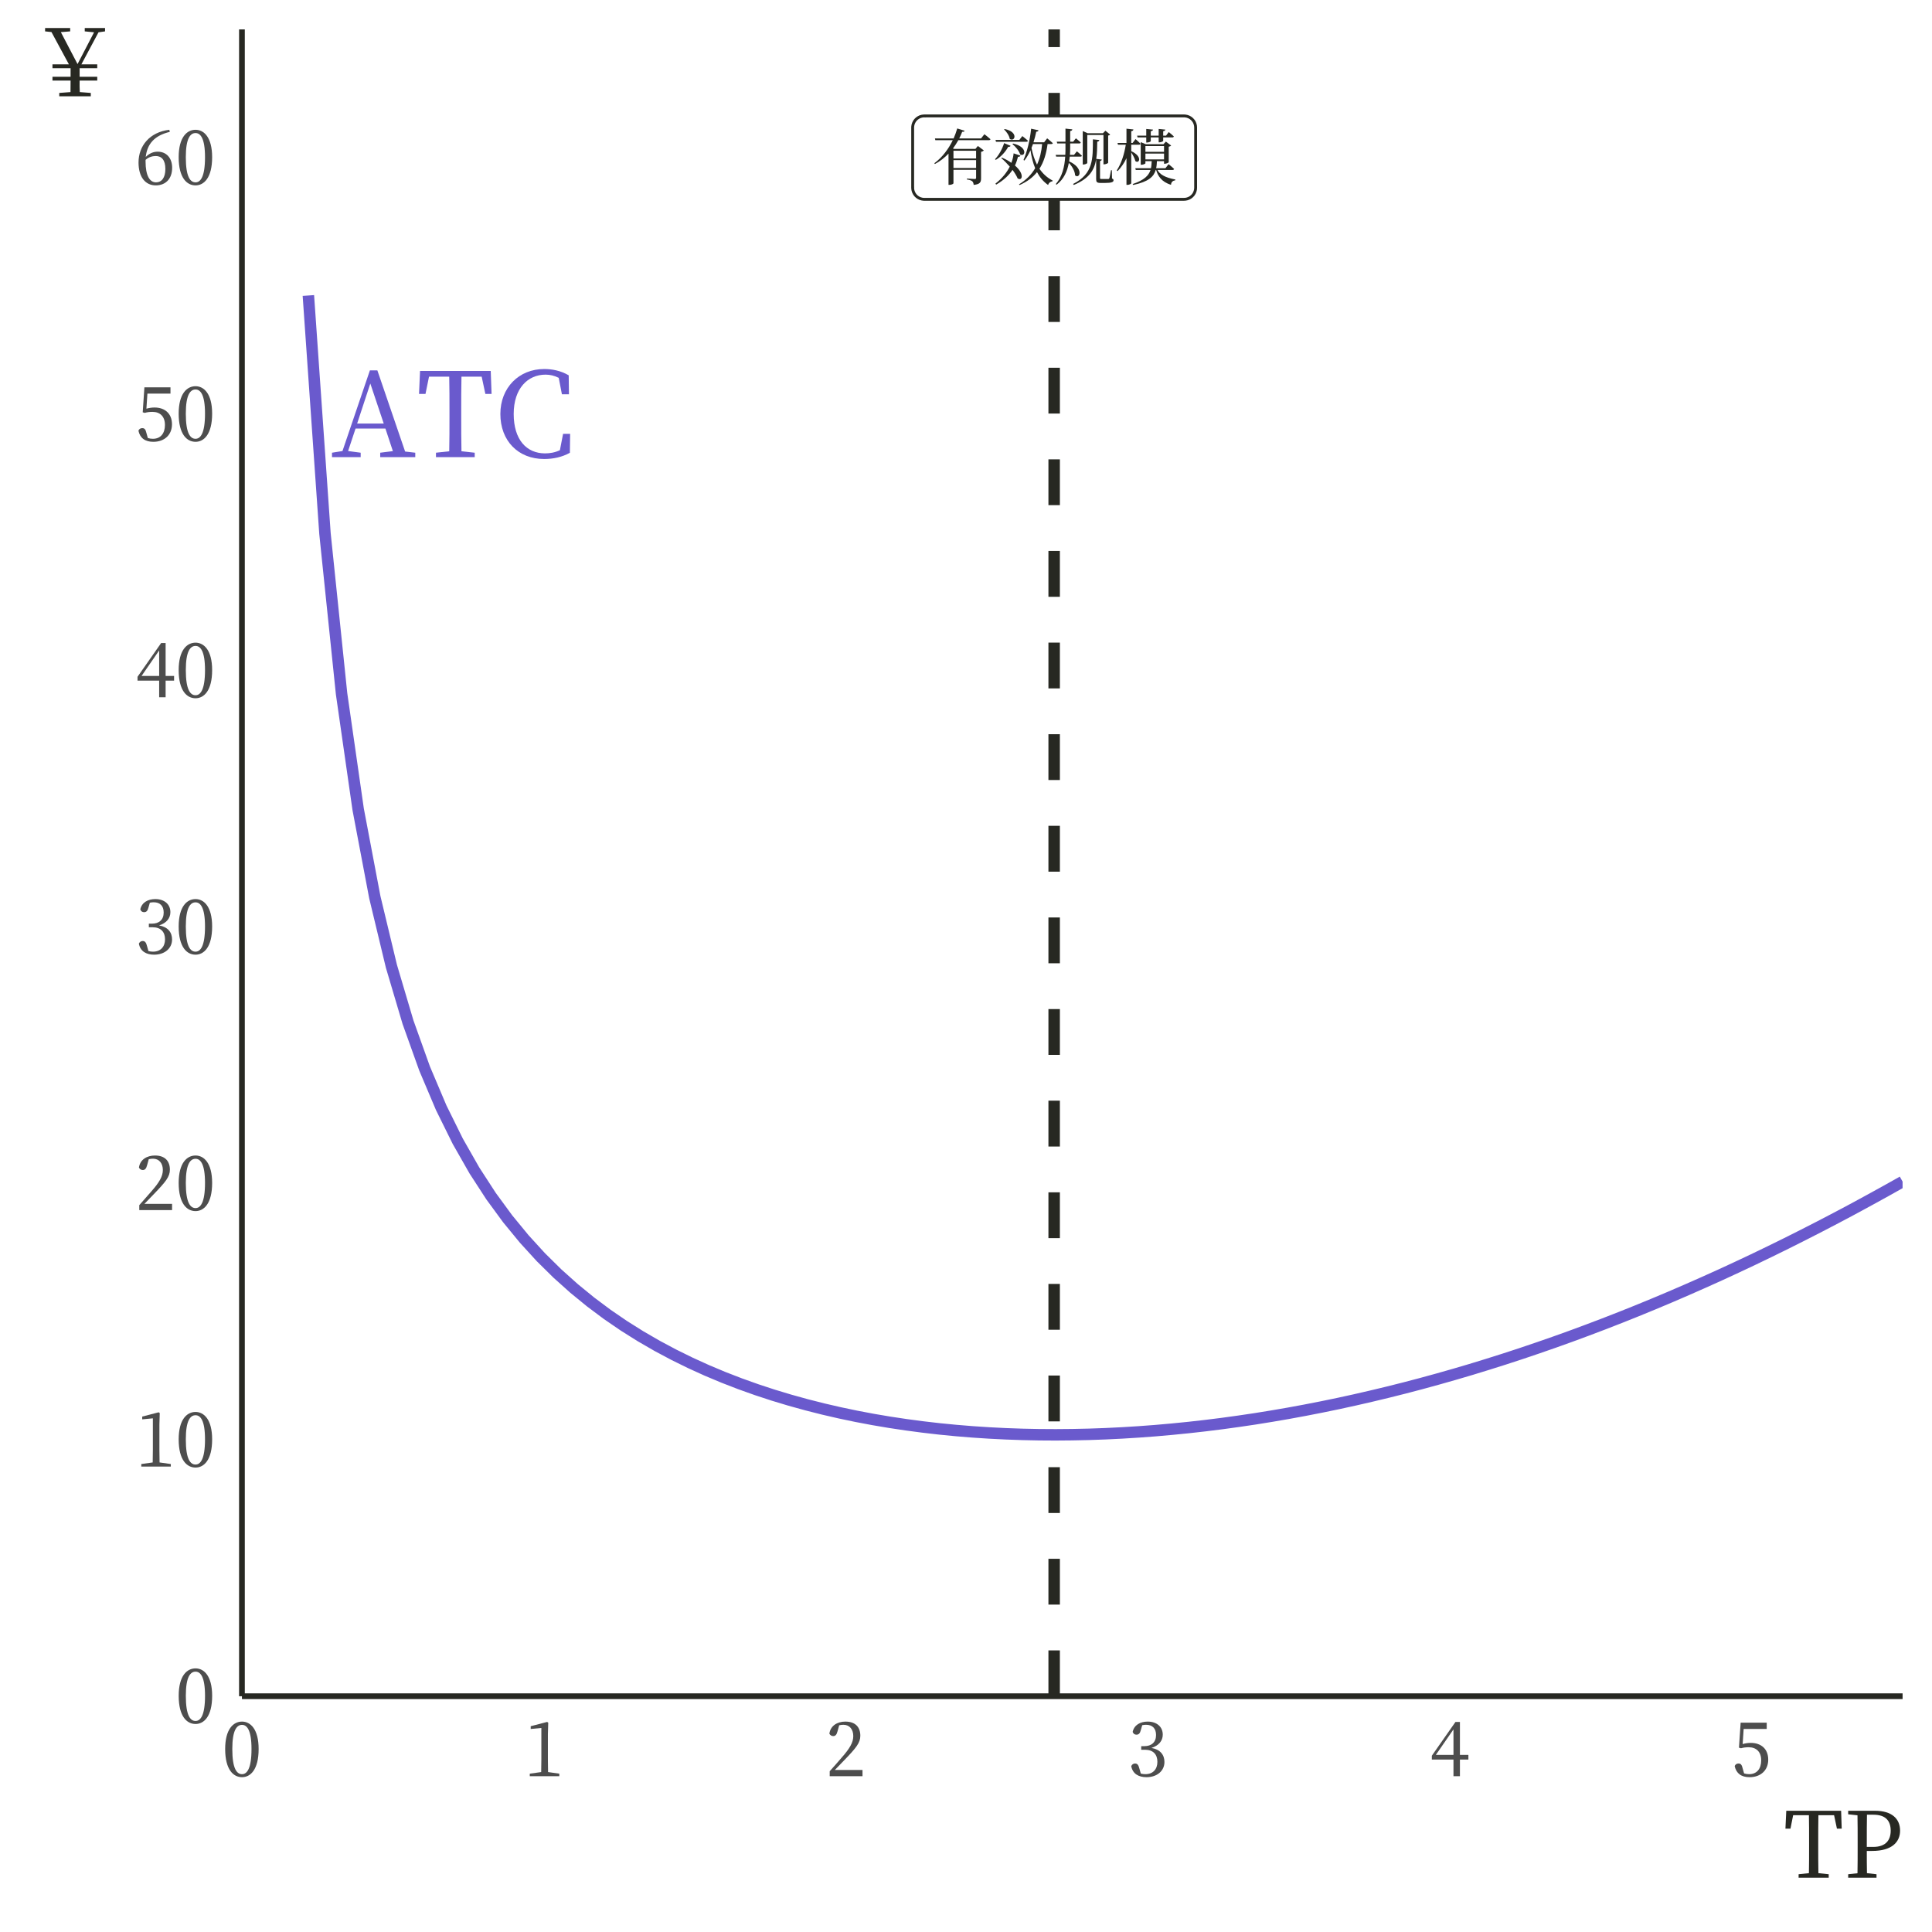
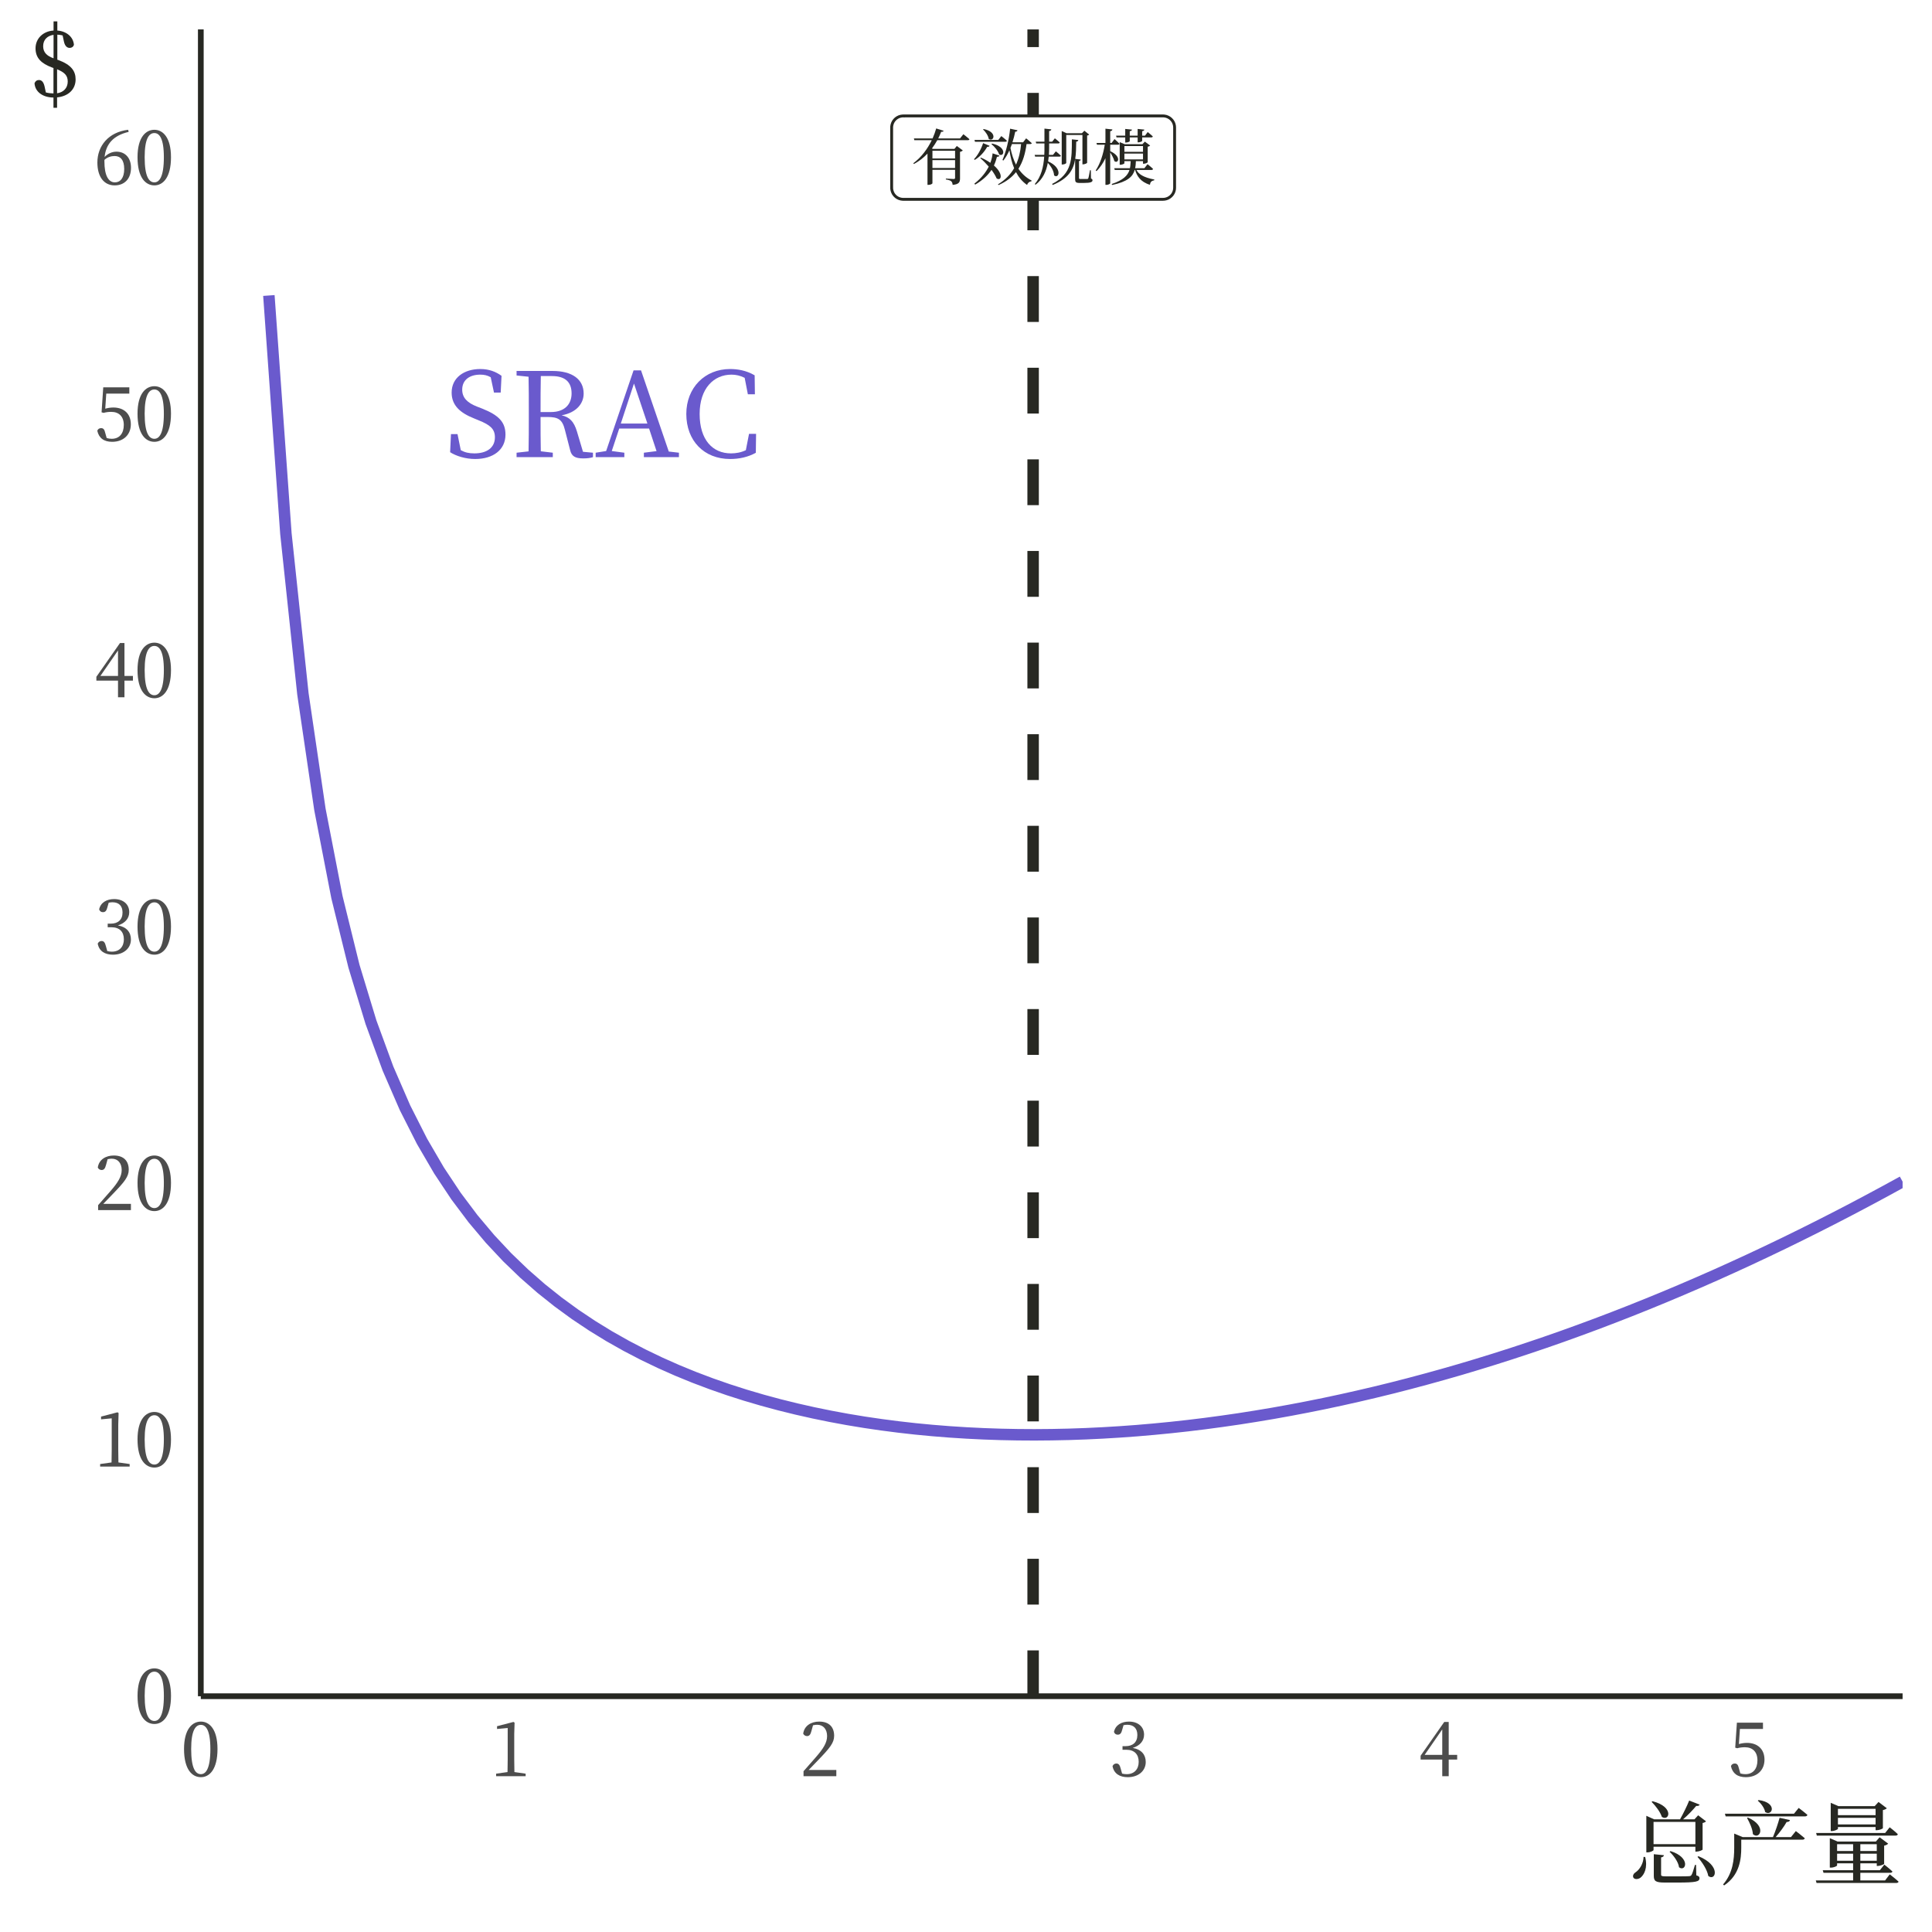
<svg xmlns="http://www.w3.org/2000/svg" xmlns:xlink="http://www.w3.org/1999/xlink" width="360pt" height="360pt" viewBox="0 0 360 360" version="1.1">
  <defs>
    <g>
      <symbol overflow="visible" id="glyph0-0">
        <path style="stroke:none;" d="M 2.188 2.625 L 19.719 2.625 L 19.719 -19.281 L 2.188 -19.281 Z M 10.953 -9.219 L 3.984 -18.188 L 17.922 -18.188 Z M 11.656 -8.328 L 18.625 -17.281 L 18.625 0.641 Z M 3.984 1.531 L 10.953 -7.422 L 17.922 1.531 Z M 3.281 -17.281 L 10.25 -8.328 L 3.281 0.641 Z M 3.281 -17.281 " />
      </symbol>
      <symbol overflow="visible" id="glyph0-1">
+         <path style="stroke:none;" d="M 6 -9.438 C 4.266 -10.125 3.281 -11.047 3.281 -12.578 C 3.281 -14.422 4.703 -15.375 6.641 -15.375 C 7.375 -15.375 7.969 -15.25 8.594 -14.891 L 9.203 -12.031 L 10.453 -12.031 L 10.609 -15.156 C 9.547 -15.922 8.281 -16.422 6.656 -16.422 C 3.641 -16.422 1.312 -14.812 1.312 -12.031 C 1.312 -9.609 2.953 -8.234 5.453 -7.234 L 6.359 -6.859 C 8.5 -6 9.375 -5.25 9.375 -3.703 C 9.375 -1.75 7.859 -0.703 5.547 -0.703 C 4.516 -0.703 3.797 -0.875 3.016 -1.297 L 2.406 -4.297 L 1.188 -4.297 L 1.031 -0.922 C 2.125 -0.219 3.875 0.344 5.703 0.344 C 9.031 0.344 11.344 -1.359 11.344 -4.203 C 11.344 -6.469 10.172 -7.797 6.969 -9.062 Z M 6 -9.438 " />
+       </symbol>
+       <symbol overflow="visible" id="glyph0-2">
+         <path style="stroke:none;" d="M 5.547 -8.406 C 5.547 -10.891 5.547 -12.984 5.594 -15.109 L 7.672 -15.109 C 10.188 -15.109 11.328 -13.938 11.328 -11.875 C 11.328 -9.875 10.062 -8.406 7.484 -8.406 Z M 13.453 -1 L 12.328 -4.781 C 11.781 -6.609 10.969 -7.469 9.469 -7.797 C 12.203 -8.281 13.578 -9.969 13.578 -11.844 C 13.578 -14.5 11.438 -16.062 7.797 -16.062 L 1.078 -16.062 L 1.078 -15.219 L 3.312 -14.984 C 3.359 -12.875 3.359 -10.75 3.359 -8.609 L 3.359 -7.422 C 3.359 -5.281 3.359 -3.172 3.312 -1.078 L 1.078 -0.828 L 1.078 0 L 7.828 0 L 7.828 -0.828 L 5.594 -1.094 C 5.547 -3.156 5.547 -5.25 5.547 -7.484 L 6.812 -7.484 C 8.812 -7.484 9.594 -7.047 10.078 -5.109 L 11.062 -1.297 C 11.328 -0.172 12 0.234 13.5 0.234 C 14.234 0.234 14.859 0.156 15.312 0 L 15.312 -0.828 Z M 13.453 -1 " />
+       </symbol>
+       <symbol overflow="visible" id="glyph0-3">
        <path style="stroke:none;" d="M 4.859 -6.266 L 7.312 -13.719 L 9.812 -6.266 Z M 13.797 -1.047 L 8.625 -16.172 L 7.234 -16.172 L 2.125 -1.141 L 0.172 -0.828 L 0.172 0 L 5.516 0 L 5.516 -0.828 L 3.172 -1.141 L 4.562 -5.328 L 10.125 -5.328 L 11.516 -1.125 L 9.156 -0.828 L 9.156 0 L 15.688 0 L 15.688 -0.828 Z M 13.797 -1.047 " />
      </symbol>
-       <symbol overflow="visible" id="glyph0-2">
-         <path style="stroke:none;" d="M 12.156 -15 L 12.844 -11.781 L 14 -11.781 L 13.844 -16.062 L 0.672 -16.062 L 0.484 -11.781 L 1.688 -11.781 L 2.344 -15 L 6.109 -15 C 6.156 -12.906 6.156 -10.75 6.156 -8.609 L 6.156 -7.422 C 6.156 -5.281 6.156 -3.172 6.109 -1.094 L 3.641 -0.828 L 3.641 0 L 10.859 0 L 10.859 -0.828 L 8.391 -1.094 C 8.344 -3.203 8.344 -5.328 8.344 -7.422 L 8.344 -8.609 C 8.344 -10.75 8.344 -12.906 8.391 -15 Z M 12.156 -15 " />
-       </symbol>
-       <symbol overflow="visible" id="glyph0-3">
+       <symbol overflow="visible" id="glyph0-4">
        <path style="stroke:none;" d="M 12.844 -4.344 L 12.25 -1.297 C 11.328 -0.859 10.391 -0.703 9.484 -0.703 C 6.047 -0.703 3.641 -3.234 3.641 -8.047 C 3.641 -12.812 6.266 -15.375 9.578 -15.375 C 10.391 -15.375 11.188 -15.203 12.031 -14.781 L 12.625 -11.719 L 13.938 -11.719 L 13.891 -15.25 C 12.312 -16.172 10.688 -16.422 9.312 -16.422 C 4.625 -16.422 1.156 -12.953 1.156 -8.047 C 1.156 -3.047 4.469 0.344 9.312 0.344 C 11.016 0.344 12.625 0 14.109 -0.812 L 14.156 -4.344 Z M 12.844 -4.344 " />
      </symbol>
      <symbol overflow="visible" id="glyph1-0">
        <path style="stroke:none;" d="M 1.141 1.359 L 10.234 1.359 L 10.234 -10.016 L 1.141 -10.016 Z M 5.688 -4.781 L 2.062 -9.438 L 9.312 -9.438 Z M 6.047 -4.328 L 9.672 -8.969 L 9.672 0.328 Z M 2.062 0.797 L 5.688 -3.859 L 9.312 0.797 Z M 1.703 -8.969 L 5.328 -4.328 L 1.703 0.328 Z M 1.703 -8.969 " />
      </symbol>
      <symbol overflow="visible" id="glyph1-1">
        <path style="stroke:none;" d="M 8.219 -5.453 L 8.219 -4.016 L 4 -4.016 L 4 -5.453 Z M 4 -2.234 L 4 -3.703 L 8.219 -3.703 L 8.219 -2.234 Z M 9.141 -7.75 L 5.078 -7.75 C 5.297 -8.172 5.469 -8.594 5.625 -8.984 C 5.938 -8.969 6.047 -9.047 6.078 -9.172 L 4.703 -9.609 C 4.531 -9.016 4.312 -8.391 4.031 -7.75 L 0.547 -7.75 L 0.625 -7.422 L 3.875 -7.422 C 3.094 -5.812 1.938 -4.234 0.438 -3.125 L 0.547 -2.984 C 1.531 -3.5 2.359 -4.172 3.078 -4.922 L 3.078 0.906 L 3.234 0.906 C 3.703 0.906 4 0.688 4 0.609 L 4 -1.906 L 8.219 -1.906 L 8.219 -0.438 C 8.219 -0.266 8.172 -0.188 7.953 -0.188 C 7.703 -0.188 6.5 -0.266 6.5 -0.266 L 6.5 -0.109 C 7.047 -0.016 7.344 0.094 7.5 0.234 C 7.672 0.391 7.734 0.609 7.766 0.906 C 8.984 0.797 9.141 0.375 9.141 -0.312 L 9.141 -5.25 C 9.391 -5.297 9.594 -5.422 9.656 -5.516 L 8.547 -6.344 L 8.094 -5.797 L 4.125 -5.797 L 3.906 -5.875 C 4.281 -6.391 4.625 -6.906 4.906 -7.422 L 10.594 -7.422 C 10.766 -7.422 10.875 -7.484 10.891 -7.609 C 10.469 -8 9.766 -8.531 9.766 -8.531 Z M 9.141 -7.75 " />
      </symbol>
      <symbol overflow="visible" id="glyph1-2">
        <path style="stroke:none;" d="M 2.047 -9.422 C 2.516 -9 3.016 -8.266 3.109 -7.656 C 4.078 -7.016 4.797 -8.984 2.156 -9.5 Z M 6.203 -7.125 C 6.359 -7.125 6.469 -7.188 6.5 -7.312 C 6.109 -7.688 5.453 -8.188 5.453 -8.188 L 4.891 -7.469 L 0.453 -7.469 L 0.547 -7.125 Z M 3.609 -6.688 C 4.188 -6.234 4.844 -5.438 5.047 -4.766 C 6 -4.203 6.547 -6.172 3.734 -6.797 Z M 2.062 -6.875 C 1.672 -5.672 1.016 -4.547 0.359 -3.875 L 0.5 -3.75 C 1.391 -4.266 2.219 -5.109 2.828 -6.188 C 3.078 -6.156 3.219 -6.25 3.266 -6.375 Z M 3.828 -4.969 C 3.781 -4.484 3.672 -3.875 3.406 -3.203 C 2.953 -3.531 2.359 -3.875 1.656 -4.172 L 1.531 -4.078 C 2.031 -3.656 2.594 -3.094 3.109 -2.5 C 2.609 -1.5 1.797 -0.391 0.438 0.672 L 0.578 0.859 C 2.109 -0.031 3.031 -1 3.625 -1.891 C 4.031 -1.344 4.375 -0.781 4.578 -0.297 C 5.438 0.266 5.922 -1.109 4.078 -2.703 C 4.375 -3.328 4.531 -3.906 4.641 -4.328 C 4.906 -4.312 5.062 -4.406 5.109 -4.547 Z M 9.141 -6.703 C 9.016 -5.297 8.719 -4.016 8.188 -2.859 C 7.719 -3.797 7.375 -4.844 7.156 -5.984 C 7.25 -6.203 7.344 -6.453 7.438 -6.703 Z M 10.844 -6.703 C 10.984 -6.703 11.109 -6.75 11.125 -6.875 C 10.734 -7.25 10.078 -7.766 10.078 -7.766 L 9.516 -7.031 L 7.531 -7.031 C 7.734 -7.656 7.906 -8.328 8.047 -9 C 8.312 -9.016 8.438 -9.109 8.469 -9.266 L 7.094 -9.562 C 6.875 -7.438 6.328 -5.234 5.672 -3.734 L 5.828 -3.625 C 6.266 -4.156 6.641 -4.828 6.969 -5.547 C 7.156 -4.328 7.422 -3.203 7.844 -2.203 C 7.172 -1.047 6.203 -0.031 4.828 0.812 L 4.938 0.938 C 6.359 0.312 7.422 -0.5 8.188 -1.469 C 8.688 -0.516 9.359 0.297 10.25 0.922 C 10.375 0.516 10.672 0.297 11.062 0.234 L 11.109 0.109 C 10.062 -0.438 9.266 -1.188 8.641 -2.094 C 9.484 -3.406 9.922 -4.953 10.156 -6.703 Z M 10.844 -6.703 " />
      </symbol>
      <symbol overflow="visible" id="glyph1-3">
        <path style="stroke:none;" d="M 6.172 -8.391 L 9.188 -8.391 L 9.188 -2.922 L 9.328 -2.922 C 9.625 -2.922 10.047 -3.125 10.062 -3.203 L 10.062 -8.281 C 10.234 -8.312 10.391 -8.391 10.438 -8.469 L 9.547 -9.188 L 9.094 -8.719 L 6.234 -8.719 L 5.328 -9.125 L 5.328 -2.891 L 5.453 -2.891 C 5.828 -2.891 6.172 -3.078 6.172 -3.188 Z M 4.891 -4.359 C 5.047 -4.359 5.141 -4.406 5.172 -4.531 C 4.828 -4.875 4.234 -5.344 4.234 -5.344 L 3.703 -4.688 L 2.938 -4.688 C 2.969 -5.125 2.984 -5.562 2.984 -6 L 2.984 -6.812 L 4.656 -6.812 C 4.828 -6.812 4.938 -6.875 4.953 -7 C 4.625 -7.328 4.047 -7.766 4.047 -7.766 L 3.547 -7.141 L 2.984 -7.141 L 2.984 -9.125 C 3.281 -9.172 3.359 -9.281 3.391 -9.438 L 2.109 -9.578 L 2.109 -7.141 L 0.484 -7.141 L 0.578 -6.812 L 2.109 -6.812 L 2.109 -6 C 2.109 -5.562 2.109 -5.125 2.078 -4.688 L 0.281 -4.688 L 0.375 -4.359 L 2.062 -4.359 C 1.938 -2.484 1.516 -0.641 0.312 0.75 L 0.453 0.875 C 1.797 -0.141 2.453 -1.625 2.734 -3.188 C 3.344 -2.562 3.875 -1.656 3.906 -0.859 C 4.812 -0.125 5.562 -2.234 2.797 -3.469 C 2.844 -3.766 2.875 -4.078 2.906 -4.359 Z M 10.75 -1.828 L 10.594 -1.828 C 10.469 -1.188 10.359 -0.5 10.281 -0.328 C 10.234 -0.234 10.203 -0.203 10.109 -0.188 C 10.016 -0.188 9.797 -0.188 9.484 -0.188 L 8.844 -0.188 C 8.578 -0.188 8.547 -0.234 8.547 -0.375 L 8.547 -3.531 C 8.75 -3.578 8.859 -3.672 8.875 -3.812 L 7.844 -3.938 C 8 -4.922 8.016 -6 8.031 -7.141 C 8.297 -7.172 8.391 -7.297 8.422 -7.453 L 7.219 -7.578 C 7.203 -3.969 7.344 -1.203 3.531 0.734 L 3.656 0.922 C 6.547 -0.266 7.5 -1.875 7.828 -3.859 L 7.828 -0.156 C 7.828 0.359 7.953 0.547 8.672 0.547 L 9.469 0.547 C 10.75 0.547 11.062 0.359 11.062 0.062 C 11.062 -0.109 11.016 -0.188 10.781 -0.281 Z M 10.75 -1.828 " />
      </symbol>
      <symbol overflow="visible" id="glyph1-4">
        <path style="stroke:none;" d="M 4.156 -7.938 L 5.781 -7.938 L 5.781 -6.984 L 5.922 -6.984 C 6.25 -6.984 6.625 -7.156 6.625 -7.234 L 6.625 -7.938 L 8.094 -7.938 L 8.094 -7.016 L 8.219 -7.016 C 8.547 -7.016 8.938 -7.203 8.938 -7.297 L 8.938 -7.938 L 10.641 -7.938 C 10.781 -7.938 10.891 -8 10.922 -8.125 C 10.562 -8.469 9.969 -8.938 9.969 -8.938 L 9.469 -8.266 L 8.938 -8.266 L 8.938 -9.094 C 9.219 -9.141 9.312 -9.234 9.344 -9.391 L 8.094 -9.516 L 8.094 -8.266 L 6.625 -8.266 L 6.625 -9.094 C 6.922 -9.141 7 -9.234 7.047 -9.391 L 5.781 -9.516 L 5.781 -8.266 L 4.078 -8.266 Z M 2.984 -6.578 L 4.422 -6.578 C 4.578 -6.578 4.688 -6.625 4.719 -6.75 C 4.375 -7.125 3.781 -7.625 3.781 -7.625 L 3.234 -6.906 L 2.984 -6.906 L 2.984 -9.094 C 3.281 -9.141 3.359 -9.25 3.391 -9.422 L 2.094 -9.562 L 2.094 -6.906 L 0.422 -6.906 L 0.516 -6.578 L 1.969 -6.578 C 1.688 -4.844 1.156 -3.109 0.281 -1.781 L 0.438 -1.656 C 1.125 -2.359 1.672 -3.172 2.094 -4.062 L 2.094 0.906 L 2.281 0.906 C 2.609 0.906 2.984 0.703 2.984 0.609 L 2.984 -5.141 C 3.281 -4.672 3.641 -4.031 3.75 -3.531 C 4.453 -2.938 5.188 -4.375 2.984 -5.375 Z M 5.625 -4.922 L 9.094 -4.922 L 9.094 -3.844 L 5.625 -3.844 Z M 9.094 -6.328 L 9.094 -5.25 L 5.625 -5.25 L 5.625 -6.328 Z M 10.672 -1.875 C 10.812 -1.875 10.938 -1.938 10.969 -2.062 C 10.594 -2.438 9.938 -2.953 9.938 -2.953 L 9.359 -2.203 L 7.625 -2.203 C 7.719 -2.609 7.75 -3.047 7.766 -3.516 L 9.094 -3.516 L 9.094 -3.031 L 9.234 -3.031 C 9.531 -3.031 9.969 -3.234 9.969 -3.328 L 9.969 -6.203 C 10.188 -6.25 10.344 -6.328 10.422 -6.422 L 9.438 -7.156 L 8.984 -6.672 L 5.688 -6.672 L 4.75 -7.062 L 4.75 -2.844 L 4.875 -2.844 C 5.234 -2.844 5.625 -3.031 5.625 -3.125 L 5.625 -3.516 L 6.797 -3.516 C 6.766 -3.047 6.75 -2.609 6.656 -2.203 L 3.734 -2.203 L 3.828 -1.875 L 6.578 -1.875 C 6.25 -0.859 5.438 0.016 3.25 0.75 L 3.359 0.922 C 6.219 0.312 7.188 -0.625 7.547 -1.875 L 7.625 -1.875 C 7.922 -0.828 8.578 0.344 10.391 0.891 C 10.438 0.344 10.719 0.141 11.188 0.047 L 11.203 -0.094 C 9.188 -0.469 8.25 -1.109 7.875 -1.875 Z M 10.672 -1.875 " />
      </symbol>
      <symbol overflow="visible" id="glyph2-0">
        <path style="stroke:none;" d="M 1.359 1.625 L 12.234 1.625 L 12.234 -11.969 L 1.359 -11.969 Z M 6.797 -5.719 L 2.469 -11.281 L 11.125 -11.281 Z M 7.234 -5.172 L 11.547 -10.719 L 11.547 0.391 Z M 2.469 0.953 L 6.797 -4.609 L 11.125 0.953 Z M 2.031 -10.719 L 6.359 -5.172 L 2.031 0.391 Z M 2.031 -10.719 " />
      </symbol>
      <symbol overflow="visible" id="glyph2-1">
        <path style="stroke:none;" d="M 1.938 -5.062 C 1.938 -8.625 2.797 -9.562 3.75 -9.562 C 4.656 -9.562 5.516 -8.625 5.516 -5.062 C 5.516 -1.359 4.656 -0.375 3.75 -0.375 C 2.797 -0.375 1.938 -1.344 1.938 -5.062 Z M 3.75 -10.172 C 2.141 -10.172 0.609 -8.781 0.609 -5.062 C 0.609 -1.203 2.141 0.188 3.75 0.188 C 5.312 0.188 6.844 -1.203 6.844 -5.062 C 6.844 -8.781 5.312 -10.172 3.75 -10.172 Z M 3.75 -10.172 " />
      </symbol>
      <symbol overflow="visible" id="glyph2-2">
        <path style="stroke:none;" d="M 4.516 -0.766 C 4.5 -1.547 4.484 -2.359 4.484 -3.141 L 4.484 -7.812 L 4.547 -9.969 L 4.344 -10.109 L 1.281 -9.312 L 1.281 -8.797 L 3.266 -8.984 L 3.266 -3.141 C 3.266 -2.359 3.25 -1.547 3.234 -0.766 L 1.109 -0.469 L 1.109 0 L 6.609 0 L 6.609 -0.469 Z M 4.516 -0.766 " />
      </symbol>
      <symbol overflow="visible" id="glyph2-3">
        <path style="stroke:none;" d="M 1.688 -1.156 C 2.375 -1.859 3.047 -2.562 3.438 -2.969 C 5.672 -5.281 6.438 -6.234 6.438 -7.531 C 6.438 -9.078 5.578 -10.172 3.656 -10.172 C 2.172 -10.172 0.875 -9.422 0.672 -7.922 C 0.812 -7.641 1.078 -7.469 1.391 -7.469 C 1.766 -7.469 2.031 -7.703 2.203 -8.406 L 2.5 -9.484 C 2.812 -9.562 3.078 -9.578 3.297 -9.578 C 4.422 -9.578 5.125 -8.734 5.125 -7.469 C 5.125 -6.266 4.438 -5.141 2.984 -3.484 C 2.344 -2.734 1.547 -1.828 0.734 -0.922 L 0.734 0 L 6.844 0 L 6.844 -1.156 Z M 1.688 -1.156 " />
      </symbol>
      <symbol overflow="visible" id="glyph2-4">
        <path style="stroke:none;" d="M 2.703 -9.5 C 2.984 -9.562 3.219 -9.578 3.422 -9.578 C 4.594 -9.578 5.281 -8.906 5.281 -7.672 C 5.281 -6.328 4.438 -5.594 3.094 -5.594 L 2.516 -5.594 L 2.516 -4.922 L 3.219 -4.922 C 4.75 -4.922 5.531 -4.047 5.531 -2.672 C 5.531 -1.312 4.719 -0.375 3.297 -0.375 C 3.016 -0.375 2.734 -0.406 2.438 -0.484 L 2.188 -1.375 C 2.016 -2.047 1.828 -2.359 1.375 -2.359 C 1.062 -2.359 0.812 -2.203 0.656 -1.875 C 0.922 -0.438 2.031 0.188 3.5 0.188 C 5.484 0.188 6.844 -1 6.844 -2.641 C 6.844 -3.969 6.078 -4.969 4.422 -5.266 C 5.781 -5.688 6.531 -6.594 6.531 -7.734 C 6.531 -9.188 5.438 -10.172 3.719 -10.172 C 2.344 -10.172 1.203 -9.547 0.922 -8.25 C 1.062 -7.875 1.312 -7.734 1.625 -7.734 C 2.094 -7.734 2.297 -8.016 2.453 -8.625 Z M 2.703 -9.5 " />
      </symbol>
      <symbol overflow="visible" id="glyph2-5">
        <path style="stroke:none;" d="M 1.156 -3.969 L 4.438 -8.719 L 4.438 -3.969 Z M 7.219 -3.969 L 5.641 -3.969 L 5.641 -10.109 L 4.812 -10.109 L 0.406 -3.812 L 0.406 -3.094 L 4.438 -3.094 L 4.438 0 L 5.641 0 L 5.641 -3.094 L 7.219 -3.094 Z M 7.219 -3.969 " />
      </symbol>
      <symbol overflow="visible" id="glyph2-6">
        <path style="stroke:none;" d="M 2.25 -8.797 L 6.547 -8.797 L 6.547 -9.969 L 1.688 -9.969 L 1.375 -5.312 L 1.75 -5.203 C 2.234 -5.344 2.719 -5.391 3.188 -5.391 C 4.609 -5.391 5.516 -4.531 5.516 -2.953 C 5.516 -1.391 4.719 -0.375 3.266 -0.375 C 2.938 -0.375 2.641 -0.422 2.328 -0.516 L 2.078 -1.406 C 1.906 -2.141 1.719 -2.359 1.281 -2.359 C 0.953 -2.359 0.688 -2.188 0.578 -1.875 C 0.875 -0.5 1.828 0.188 3.344 0.188 C 5.453 0.188 6.828 -1.125 6.828 -3.078 C 6.828 -5.078 5.5 -6.203 3.578 -6.203 C 3.031 -6.203 2.562 -6.125 2.062 -5.984 Z M 2.25 -8.797 " />
      </symbol>
      <symbol overflow="visible" id="glyph2-7">
        <path style="stroke:none;" d="M 1.906 -4.562 C 2.484 -5.094 3.188 -5.281 3.812 -5.281 C 4.875 -5.281 5.594 -4.547 5.594 -2.875 C 5.594 -1.203 4.875 -0.375 3.859 -0.375 C 2.641 -0.375 1.906 -1.688 1.906 -4.266 Z M 6.328 -10.172 C 2.656 -9.734 0.594 -7.156 0.594 -4.078 C 0.594 -1.406 1.828 0.188 3.812 0.188 C 5.609 0.188 6.859 -1 6.859 -3.094 C 6.859 -4.922 5.781 -6.094 4.156 -6.094 C 3.344 -6.094 2.562 -5.75 1.938 -5.109 C 2.203 -7.547 3.578 -9.109 6.422 -9.781 Z M 6.328 -10.172 " />
      </symbol>
      <symbol overflow="visible" id="glyph3-0">
        <path style="stroke:none;" d="M 1.703 2.047 L 15.297 2.047 L 15.297 -14.953 L 1.703 -14.953 Z M 8.5 -7.156 L 3.094 -14.109 L 13.906 -14.109 Z M 9.047 -6.453 L 14.453 -13.406 L 14.453 0.5 Z M 3.094 1.188 L 8.5 -5.766 L 13.906 1.188 Z M 2.547 -13.406 L 7.953 -6.453 L 2.547 0.5 Z M 2.547 -13.406 " />
      </symbol>
      <symbol overflow="visible" id="glyph3-1">
-         <path style="stroke:none;" d="M 9.438 -11.641 L 9.969 -9.141 L 10.859 -9.141 L 10.75 -12.469 L 0.531 -12.469 L 0.375 -9.141 L 1.312 -9.141 L 1.812 -11.641 L 4.75 -11.641 C 4.781 -10.016 4.781 -8.344 4.781 -6.688 L 4.781 -5.766 C 4.781 -4.094 4.781 -2.469 4.75 -0.844 L 2.828 -0.641 L 2.828 0 L 8.438 0 L 8.438 -0.641 L 6.516 -0.844 C 6.484 -2.484 6.484 -4.125 6.484 -5.766 L 6.484 -6.688 C 6.484 -8.344 6.484 -10.016 6.516 -11.641 Z M 9.438 -11.641 " />
+         <path style="stroke:none;" d="M 4.234 -14.125 C 4.969 -13.406 5.859 -12.234 6.141 -11.328 C 7.516 -10.406 8.531 -13.172 4.406 -14.25 Z M 2.734 -3.875 C 2.719 -2.625 1.969 -1.484 1.281 -1.031 C 0.906 -0.797 0.656 -0.406 0.828 -0.031 C 1.047 0.359 1.703 0.328 2.141 0.016 C 2.844 -0.516 3.547 -1.859 3.031 -3.859 Z M 12.391 -10.391 L 12.391 -6.25 L 4.594 -6.25 L 4.594 -10.391 Z M 12.391 -5.766 L 12.391 -4.859 L 12.594 -4.859 C 13.062 -4.859 13.719 -5.141 13.734 -5.234 L 13.734 -10.188 C 14.047 -10.25 14.281 -10.391 14.375 -10.5 L 12.906 -11.625 L 12.219 -10.875 L 10.094 -10.875 C 11.016 -11.656 11.938 -12.641 12.547 -13.375 C 12.906 -13.328 13.109 -13.438 13.188 -13.609 L 11.234 -14.375 C 10.828 -13.344 10.109 -11.906 9.531 -10.875 L 4.703 -10.875 L 3.25 -11.531 L 3.25 -4.719 L 3.453 -4.719 C 4 -4.719 4.594 -5.016 4.594 -5.156 L 4.594 -5.766 Z M 7.578 -4.828 C 8.344 -4.125 9.219 -2.938 9.344 -1.938 C 10.594 -0.984 11.625 -3.734 7.766 -4.953 Z M 12.516 -2.375 L 12.312 -2.375 C 12.047 -1.484 11.844 -0.781 11.672 -0.516 C 11.578 -0.359 11.484 -0.312 11.25 -0.281 C 10.969 -0.25 10.172 -0.25 9.188 -0.25 L 6.875 -0.25 C 6.094 -0.25 6 -0.328 6 -0.578 L 6 -3.781 C 6.328 -3.828 6.5 -3.984 6.531 -4.188 L 4.641 -4.375 L 4.641 -0.359 C 4.641 0.656 5 0.906 6.719 0.906 L 9.094 0.906 C 12.5 0.906 13.156 0.734 13.156 0.109 C 13.156 -0.156 13.031 -0.312 12.562 -0.438 Z M 12.781 -3.875 C 13.609 -2.969 14.594 -1.484 14.797 -0.312 C 16.172 0.734 17.25 -2.25 12.969 -4 Z M 12.781 -3.875 " />
      </symbol>
      <symbol overflow="visible" id="glyph3-2">
-         <path style="stroke:none;" d="M 5.531 -11.734 C 7.75 -11.734 8.75 -10.656 8.75 -8.766 C 8.75 -6.969 7.812 -5.734 5.484 -5.734 L 4.297 -5.734 L 4.297 -6.688 C 4.297 -8.375 4.297 -10.078 4.328 -11.734 Z M 5.281 -4.984 C 9.047 -4.984 10.5 -6.703 10.5 -8.766 C 10.5 -10.984 8.953 -12.469 5.828 -12.469 L 0.828 -12.469 L 0.828 -11.812 L 2.562 -11.625 C 2.594 -10 2.594 -8.344 2.594 -6.688 L 2.594 -5.766 C 2.594 -4.094 2.594 -2.469 2.562 -0.828 L 0.828 -0.641 L 0.828 0 L 6.109 0 L 6.109 -0.641 L 4.328 -0.844 C 4.297 -2.266 4.297 -3.609 4.297 -4.984 Z M 5.281 -4.984 " />
+         <path style="stroke:none;" d="M 7.016 -14.344 C 7.609 -13.859 8.266 -12.984 8.391 -12.234 C 9.703 -11.344 10.797 -13.969 7.172 -14.469 Z M 13.203 -7.562 L 10.344 -7.562 C 11.125 -8.453 11.922 -9.531 12.391 -10.375 C 12.766 -10.375 12.969 -10.516 13.016 -10.734 L 11.078 -11.156 C 10.797 -10.094 10.312 -8.672 9.844 -7.562 L 4.203 -7.562 L 2.625 -8.219 L 2.625 -5.578 C 2.625 -3.391 2.375 -0.828 0.547 1.266 L 0.75 1.438 C 3.672 -0.516 3.938 -3.547 3.938 -5.594 L 3.938 -7.078 L 15.312 -7.078 C 15.531 -7.078 15.719 -7.156 15.781 -7.344 C 15.141 -7.906 14.109 -8.688 14.109 -8.688 Z M 5.016 -11.125 C 5.484 -10.297 6.047 -9.094 6.109 -8.109 C 7.375 -6.969 8.812 -9.641 5.172 -11.203 Z M 13.766 -11.922 L 0.891 -11.922 L 1.031 -11.422 L 15.812 -11.422 C 16.047 -11.422 16.219 -11.516 16.266 -11.703 C 15.641 -12.25 14.641 -13 14.641 -13 Z M 13.766 -11.922 " />
      </symbol>
      <symbol overflow="visible" id="glyph3-3">
-         <path style="stroke:none;" d="M 14.094 -12.094 L 14.094 -12.719 L 10.312 -12.719 L 10.312 -12.094 L 12.047 -11.922 L 8.969 -6 L 5.859 -11.953 L 7.594 -12.094 L 7.594 -12.719 L 2.922 -12.719 L 2.922 -12.094 L 4.109 -11.969 L 7.359 -5.953 L 4.297 -5.953 L 4.297 -5.234 L 7.672 -5.234 L 7.672 -3.641 L 4.297 -3.641 L 4.297 -2.922 L 7.672 -2.922 C 7.672 -2.172 7.672 -1.672 7.656 -0.781 L 5.562 -0.625 L 5.562 0 L 11.438 0 L 11.438 -0.625 L 9.391 -0.781 C 9.344 -1.656 9.344 -2.172 9.359 -2.922 L 12.641 -2.922 L 12.641 -3.641 L 9.359 -3.641 L 9.359 -5.234 L 12.641 -5.234 L 12.641 -5.953 L 9.688 -5.953 L 12.875 -11.922 Z M 14.094 -12.094 " />
+         <path style="stroke:none;" d="M 11.969 -12.828 L 11.969 -11.656 L 4.953 -11.656 L 4.953 -12.828 Z M 4.953 -9.922 L 4.953 -11.156 L 11.969 -11.156 L 11.969 -9.922 Z M 4.953 -9.438 L 11.969 -9.438 L 11.969 -8.844 L 12.188 -8.844 C 12.625 -8.844 13.312 -9.109 13.328 -9.234 L 13.328 -12.594 C 13.672 -12.672 13.938 -12.797 14.062 -12.938 L 12.516 -14.109 L 11.797 -13.328 L 5.047 -13.328 L 3.609 -13.953 L 3.609 -8.688 L 3.797 -8.688 C 4.328 -8.688 4.953 -9 4.953 -9.109 Z M 15.688 -7.844 C 15.922 -7.844 16.078 -7.922 16.109 -8.109 C 15.562 -8.656 14.594 -9.391 14.594 -9.391 L 13.75 -8.328 L 0.891 -8.328 L 1.016 -7.844 Z M 4.797 -3.156 L 4.797 -4.469 L 7.781 -4.469 L 7.781 -3.156 Z M 7.781 -6.234 L 7.781 -4.969 L 4.797 -4.969 L 4.797 -6.234 Z M 12.188 -6.234 L 12.188 -4.969 L 9.125 -4.969 L 9.125 -6.234 Z M 9.125 -3.156 L 9.125 -4.469 L 12.188 -4.469 L 12.188 -3.156 Z M 13.734 0.516 L 9.125 0.516 L 9.125 -0.906 L 14.656 -0.906 C 14.891 -0.906 15.062 -0.969 15.109 -1.156 C 14.531 -1.703 13.594 -2.438 13.594 -2.438 L 12.766 -1.391 L 9.125 -1.391 L 9.125 -2.672 L 12.188 -2.672 L 12.188 -2.188 L 12.406 -2.188 C 12.828 -2.188 13.547 -2.484 13.562 -2.578 L 13.562 -5.969 C 13.906 -6.031 14.188 -6.188 14.312 -6.344 L 12.719 -7.531 L 12.016 -6.734 L 4.891 -6.734 L 3.438 -7.359 L 3.438 -1.875 L 3.625 -1.875 C 4.203 -1.875 4.797 -2.156 4.797 -2.297 L 4.797 -2.672 L 7.781 -2.672 L 7.781 -1.391 L 2.125 -1.391 L 2.266 -0.906 L 7.781 -0.906 L 7.781 0.516 L 0.828 0.516 L 0.969 0.984 L 15.812 0.984 C 16.047 0.984 16.219 0.906 16.25 0.734 C 15.641 0.172 14.609 -0.625 14.609 -0.625 Z M 13.734 0.516 " />
+       </symbol>
+       <symbol overflow="visible" id="glyph3-4">
+         <path style="stroke:none;" d="M 5.156 -5.031 C 6.562 -4.453 7.141 -3.875 7.141 -2.75 C 7.141 -1.547 6.359 -0.734 5.156 -0.562 Z M 4.5 -7.078 C 3.25 -7.516 2.562 -8.188 2.562 -9.328 C 2.562 -10.562 3.359 -11.281 4.5 -11.453 Z M 5.203 -6.812 L 5.203 -11.484 C 5.531 -11.469 5.844 -11.422 6.188 -11.344 L 6.438 -10.172 C 6.641 -9.25 7.109 -9.016 7.5 -9.016 C 7.875 -9.016 8.172 -9.203 8.297 -9.594 C 8.172 -11.078 6.906 -12.125 5.203 -12.25 L 5.203 -13.953 L 4.5 -13.953 L 4.5 -12.25 C 2.531 -12.125 1.141 -10.75 1.141 -8.938 C 1.141 -7.109 2.25 -6.109 4.188 -5.375 L 4.484 -5.266 L 4.484 -0.531 C 4.016 -0.547 3.531 -0.594 3.062 -0.719 L 2.812 -1.891 C 2.594 -2.781 2.203 -3.031 1.766 -3.031 C 1.375 -3.031 1.125 -2.828 0.953 -2.438 C 1.047 -0.828 2.484 0.219 4.484 0.234 L 4.484 2.141 L 5.156 2.141 L 5.156 0.203 C 7.281 0 8.609 -1.312 8.609 -3.141 C 8.609 -4.672 7.844 -5.859 5.328 -6.781 Z M 5.203 -6.812 " />
      </symbol>
    </g>
    <clipPath id="clip1">
-       <path d="M 56 53 L 354.52 53 L 354.52 269 L 56 269 Z M 56 53 " />
+       <path d="M 49 53 L 354.523 53 L 354.523 269 L 49 269 Z M 49 53 " />
    </clipPath>
    <clipPath id="clip2">
-       <path d="M 195 5.48 L 198 5.48 L 198 316.066 L 195 316.066 Z M 195 5.48 " />
+       <path d="M 191 5.48 L 194 5.48 L 194 316.066 L 191 316.066 Z M 191 5.48 " />
    </clipPath>
  </defs>
-   <g id="surface4129">
+   <g id="surface159">
    <rect x="0" y="0" width="360" height="360" style="fill:rgb(100%,100%,100%);fill-opacity:1;stroke:none;" />
    <g clip-path="url(#clip1)" clip-rule="nonzero">
-       <path style="fill:none;stroke-width:2.134;stroke-linecap:butt;stroke-linejoin:round;stroke:rgb(41.569%,35.294%,80.392%);stroke-opacity:1;stroke-miterlimit:10;" d="M 57.461 55.062 L 60.555 99.422 L 63.648 129.273 L 66.742 150.824 L 69.84 167.172 L 72.934 180.043 L 76.027 190.473 L 79.121 199.117 L 82.215 206.418 L 85.309 212.676 L 88.406 218.113 L 91.5 222.883 L 94.594 227.105 L 97.688 230.871 L 100.781 234.258 L 103.875 237.312 L 106.973 240.086 L 110.066 242.613 L 113.16 244.926 L 116.254 247.043 L 119.348 248.988 L 122.441 250.777 L 125.539 252.43 L 128.633 253.953 L 131.727 255.359 L 134.82 256.656 L 137.914 257.852 L 141.008 258.957 L 144.102 259.973 L 147.199 260.906 L 150.293 261.762 L 153.387 262.547 L 156.48 263.262 L 159.574 263.91 L 162.668 264.496 L 165.766 265.02 L 168.859 265.484 L 171.953 265.895 L 175.047 266.254 L 178.141 266.555 L 181.234 266.809 L 184.332 267.012 L 187.426 267.168 L 190.52 267.277 L 193.613 267.34 L 196.707 267.359 L 199.801 267.332 L 202.895 267.266 L 205.992 267.156 L 209.086 267.004 L 212.18 266.812 L 215.273 266.582 L 218.367 266.309 L 221.461 266 L 224.559 265.652 L 227.652 265.266 L 230.746 264.84 L 233.84 264.383 L 236.934 263.883 L 240.027 263.352 L 243.125 262.781 L 246.219 262.176 L 249.312 261.539 L 252.406 260.863 L 255.5 260.152 L 258.594 259.41 L 261.688 258.633 L 264.785 257.82 L 267.879 256.973 L 270.973 256.094 L 274.066 255.184 L 277.16 254.234 L 280.254 253.258 L 283.352 252.246 L 286.445 251.199 L 289.539 250.125 L 292.633 249.016 L 295.727 247.871 L 298.82 246.699 L 301.918 245.492 L 305.012 244.254 L 308.105 242.984 L 311.199 241.684 L 314.293 240.348 L 317.387 238.984 L 320.484 237.59 L 323.578 236.16 L 326.672 234.703 L 329.766 233.211 L 332.859 231.691 L 335.953 230.137 L 339.047 228.555 L 342.145 226.941 L 345.238 225.297 L 348.332 223.617 L 351.426 221.914 L 354.52 220.176 " />
+       <path style="fill:none;stroke-width:2.134;stroke-linecap:butt;stroke-linejoin:round;stroke:rgb(41.569%,35.294%,80.392%);stroke-opacity:1;stroke-miterlimit:10;" d="M 50.102 55.062 L 53.273 99.422 L 56.441 129.273 L 59.613 150.824 L 62.785 167.172 L 65.957 180.043 L 69.125 190.473 L 72.297 199.117 L 75.469 206.418 L 78.641 212.676 L 81.812 218.113 L 84.98 222.883 L 88.152 227.105 L 91.324 230.871 L 94.496 234.258 L 97.668 237.312 L 100.836 240.086 L 104.008 242.613 L 107.18 244.926 L 110.352 247.043 L 113.52 248.988 L 116.691 250.777 L 119.863 252.43 L 123.035 253.953 L 126.207 255.359 L 129.375 256.656 L 132.547 257.852 L 135.719 258.957 L 138.891 259.973 L 142.062 260.906 L 145.23 261.762 L 148.402 262.547 L 151.574 263.262 L 154.746 263.91 L 157.918 264.496 L 161.086 265.02 L 164.258 265.484 L 167.43 265.895 L 170.602 266.254 L 173.77 266.555 L 176.941 266.809 L 180.113 267.012 L 183.285 267.168 L 186.457 267.277 L 189.625 267.34 L 192.797 267.359 L 195.969 267.332 L 199.141 267.266 L 202.312 267.156 L 205.48 267.004 L 208.652 266.812 L 211.824 266.582 L 214.996 266.309 L 218.164 266 L 221.336 265.652 L 224.508 265.266 L 227.68 264.84 L 230.852 264.383 L 234.02 263.883 L 237.191 263.352 L 240.363 262.781 L 243.535 262.176 L 246.707 261.539 L 249.875 260.863 L 253.047 260.152 L 256.219 259.41 L 259.391 258.633 L 262.559 257.82 L 265.73 256.973 L 268.902 256.094 L 272.074 255.184 L 275.246 254.234 L 278.414 253.258 L 281.586 252.246 L 284.758 251.199 L 287.93 250.125 L 291.102 249.016 L 294.27 247.871 L 297.441 246.699 L 300.613 245.492 L 303.785 244.254 L 306.953 242.984 L 310.125 241.684 L 313.297 240.348 L 316.469 238.984 L 319.641 237.59 L 322.809 236.16 L 325.98 234.703 L 329.152 233.211 L 332.324 231.691 L 335.496 230.137 L 338.664 228.555 L 341.836 226.941 L 345.008 225.297 L 348.18 223.617 L 351.348 221.914 L 354.52 220.176 " />
    </g>
    <g style="fill:rgb(41.569%,35.294%,80.392%);fill-opacity:1;">
-       <use xlink:href="#glyph0-1" x="61.691" y="85.184" />
-       <use xlink:href="#glyph0-2" x="77.597" y="85.184" />
-       <use xlink:href="#glyph0-3" x="92.079" y="85.184" />
+       <use xlink:href="#glyph0-1" x="82.844" y="85.184" />
+       <use xlink:href="#glyph0-2" x="95.178" y="85.184" />
+       <use xlink:href="#glyph0-3" x="110.821" y="85.184" />
+       <use xlink:href="#glyph0-4" x="126.727" y="85.184" />
    </g>
    <g clip-path="url(#clip2)" clip-rule="nonzero">
-       <path style="fill:none;stroke-width:2.134;stroke-linecap:butt;stroke-linejoin:round;stroke:rgb(15.294%,15.686%,13.333%);stroke-opacity:1;stroke-dasharray:8.536,8.536;stroke-miterlimit:10;" d="M 196.426 316.066 L 196.426 5.48 " />
+       <path style="fill:none;stroke-width:2.134;stroke-linecap:butt;stroke-linejoin:round;stroke:rgb(15.294%,15.686%,13.333%);stroke-opacity:1;stroke-dasharray:8.536,8.536;stroke-miterlimit:10;" d="M 192.508 316.066 L 192.508 5.48 " />
    </g>
-     <path style="fill-rule:nonzero;fill:rgb(100%,100%,100%);fill-opacity:1;stroke-width:0.533;stroke-linecap:round;stroke-linejoin:round;stroke:rgb(15.294%,15.686%,13.333%);stroke-opacity:1;stroke-miterlimit:10;" d="M 172.223 37.141 L 220.629 37.141 L 220.543 37.141 L 220.891 37.125 L 221.23 37.055 L 221.555 36.934 L 221.855 36.758 L 222.125 36.539 L 222.355 36.281 L 222.543 35.984 L 222.676 35.664 L 222.762 35.328 L 222.789 34.98 L 222.789 23.758 L 222.762 23.414 L 222.676 23.074 L 222.543 22.754 L 222.355 22.461 L 222.125 22.203 L 221.855 21.98 L 221.555 21.809 L 221.23 21.684 L 220.891 21.617 L 220.629 21.598 L 172.223 21.598 L 172.484 21.617 L 172.137 21.602 L 171.793 21.645 L 171.457 21.738 L 171.145 21.891 L 170.859 22.086 L 170.605 22.328 L 170.398 22.605 L 170.238 22.914 L 170.125 23.242 L 170.07 23.586 L 170.062 23.758 L 170.062 34.98 L 170.07 34.809 L 170.07 35.156 L 170.125 35.5 L 170.238 35.828 L 170.398 36.137 L 170.605 36.414 L 170.859 36.656 L 171.145 36.852 L 171.457 37 L 171.793 37.098 L 172.137 37.141 Z M 172.223 37.141 " />
+     <path style="fill-rule:nonzero;fill:rgb(100%,100%,100%);fill-opacity:1;stroke-width:0.533;stroke-linecap:round;stroke-linejoin:round;stroke:rgb(15.294%,15.686%,13.333%);stroke-opacity:1;stroke-miterlimit:10;" d="M 168.309 37.141 L 216.711 37.141 L 216.625 37.141 L 216.973 37.125 L 217.312 37.055 L 217.637 36.934 L 217.938 36.758 L 218.207 36.539 L 218.438 36.281 L 218.625 35.984 L 218.762 35.664 L 218.844 35.328 L 218.871 34.98 L 218.871 23.758 L 218.844 23.414 L 218.762 23.074 L 218.625 22.754 L 218.438 22.461 L 218.207 22.203 L 217.938 21.98 L 217.637 21.809 L 217.312 21.684 L 216.973 21.617 L 216.711 21.598 L 168.309 21.598 L 168.566 21.617 L 168.219 21.602 L 167.875 21.645 L 167.543 21.738 L 167.227 21.891 L 166.941 22.086 L 166.691 22.328 L 166.48 22.605 L 166.32 22.914 L 166.211 23.242 L 166.152 23.586 L 166.148 23.758 L 166.148 34.98 L 166.152 34.809 L 166.152 35.156 L 166.211 35.5 L 166.32 35.828 L 166.48 36.137 L 166.691 36.414 L 166.941 36.656 L 167.227 36.852 L 167.543 37 L 167.875 37.098 L 168.219 37.141 Z M 168.309 37.141 " />
    <g style="fill:rgb(15.294%,15.686%,13.333%);fill-opacity:1;">
-       <use xlink:href="#glyph1-1" x="173.664" y="33.543" />
-       <use xlink:href="#glyph1-2" x="185.045" y="33.543" />
-       <use xlink:href="#glyph1-3" x="196.426" y="33.543" />
-       <use xlink:href="#glyph1-4" x="207.807" y="33.543" />
+       <use xlink:href="#glyph1-1" x="169.746" y="33.543" />
+       <use xlink:href="#glyph1-2" x="181.127" y="33.543" />
+       <use xlink:href="#glyph1-3" x="192.508" y="33.543" />
+       <use xlink:href="#glyph1-4" x="203.889" y="33.543" />
    </g>
-     <path style="fill:none;stroke-width:1.067;stroke-linecap:butt;stroke-linejoin:round;stroke:rgb(15.294%,15.686%,13.333%);stroke-opacity:1;stroke-miterlimit:10;" d="M 45.082 316.066 L 45.082 5.48 " />
+     <path style="fill:none;stroke-width:1.067;stroke-linecap:butt;stroke-linejoin:round;stroke:rgb(15.294%,15.686%,13.333%);stroke-opacity:1;stroke-miterlimit:10;" d="M 37.418 316.066 L 37.418 5.48 " />
    <g style="fill:rgb(30.196%,30.196%,30.196%);fill-opacity:1;">
-       <use xlink:href="#glyph2-1" x="32.688" y="321.051" />
+       <use xlink:href="#glyph2-1" x="25.02" y="321.051" />
    </g>
    <g style="fill:rgb(30.196%,30.196%,30.196%);fill-opacity:1;">
-       <use xlink:href="#glyph2-2" x="25.219" y="273.27" />
-       <use xlink:href="#glyph2-1" x="32.685" y="273.27" />
+       <use xlink:href="#glyph2-2" x="17.551" y="273.27" />
+       <use xlink:href="#glyph2-1" x="25.017" y="273.27" />
    </g>
    <g style="fill:rgb(30.196%,30.196%,30.196%);fill-opacity:1;">
-       <use xlink:href="#glyph2-3" x="25.219" y="225.484" />
-       <use xlink:href="#glyph2-1" x="32.685" y="225.484" />
+       <use xlink:href="#glyph2-3" x="17.551" y="225.484" />
+       <use xlink:href="#glyph2-1" x="25.017" y="225.484" />
    </g>
    <g style="fill:rgb(30.196%,30.196%,30.196%);fill-opacity:1;">
-       <use xlink:href="#glyph2-4" x="25.219" y="177.703" />
-       <use xlink:href="#glyph2-1" x="32.685" y="177.703" />
+       <use xlink:href="#glyph2-4" x="17.551" y="177.703" />
+       <use xlink:href="#glyph2-1" x="25.017" y="177.703" />
    </g>
    <g style="fill:rgb(30.196%,30.196%,30.196%);fill-opacity:1;">
-       <use xlink:href="#glyph2-5" x="25.219" y="129.922" />
-       <use xlink:href="#glyph2-1" x="32.685" y="129.922" />
+       <use xlink:href="#glyph2-5" x="17.551" y="129.922" />
+       <use xlink:href="#glyph2-1" x="25.017" y="129.922" />
    </g>
    <g style="fill:rgb(30.196%,30.196%,30.196%);fill-opacity:1;">
-       <use xlink:href="#glyph2-6" x="25.219" y="82.137" />
-       <use xlink:href="#glyph2-1" x="32.685" y="82.137" />
+       <use xlink:href="#glyph2-6" x="17.551" y="82.137" />
+       <use xlink:href="#glyph2-1" x="25.017" y="82.137" />
    </g>
    <g style="fill:rgb(30.196%,30.196%,30.196%);fill-opacity:1;">
-       <use xlink:href="#glyph2-7" x="25.219" y="34.355" />
-       <use xlink:href="#glyph2-1" x="32.685" y="34.355" />
+       <use xlink:href="#glyph2-7" x="17.551" y="34.355" />
+       <use xlink:href="#glyph2-1" x="25.017" y="34.355" />
    </g>
-     <path style="fill:none;stroke-width:1.067;stroke-linecap:butt;stroke-linejoin:round;stroke:rgb(15.294%,15.686%,13.333%);stroke-opacity:1;stroke-miterlimit:10;" d="M 45.082 316.066 L 354.52 316.066 " />
+     <path style="fill:none;stroke-width:1.067;stroke-linecap:butt;stroke-linejoin:round;stroke:rgb(15.294%,15.686%,13.333%);stroke-opacity:1;stroke-miterlimit:10;" d="M 37.418 316.066 L 354.52 316.066 " />
    <g style="fill:rgb(30.196%,30.196%,30.196%);fill-opacity:1;">
-       <use xlink:href="#glyph2-1" x="41.348" y="330.965" />
+       <use xlink:href="#glyph2-1" x="33.684" y="330.965" />
    </g>
    <g style="fill:rgb(30.196%,30.196%,30.196%);fill-opacity:1;">
-       <use xlink:href="#glyph2-2" x="97.609" y="330.965" />
+       <use xlink:href="#glyph2-2" x="91.336" y="330.965" />
    </g>
    <g style="fill:rgb(30.196%,30.196%,30.196%);fill-opacity:1;">
-       <use xlink:href="#glyph2-3" x="153.871" y="330.965" />
+       <use xlink:href="#glyph2-3" x="148.992" y="330.965" />
    </g>
    <g style="fill:rgb(30.196%,30.196%,30.196%);fill-opacity:1;">
-       <use xlink:href="#glyph2-4" x="210.133" y="330.965" />
+       <use xlink:href="#glyph2-4" x="206.648" y="330.965" />
    </g>
    <g style="fill:rgb(30.196%,30.196%,30.196%);fill-opacity:1;">
-       <use xlink:href="#glyph2-5" x="266.395" y="330.965" />
+       <use xlink:href="#glyph2-5" x="264.305" y="330.965" />
    </g>
    <g style="fill:rgb(30.196%,30.196%,30.196%);fill-opacity:1;">
-       <use xlink:href="#glyph2-6" x="322.656" y="330.965" />
+       <use xlink:href="#glyph2-6" x="321.957" y="330.965" />
    </g>
    <g style="fill:rgb(15.294%,15.686%,13.333%);fill-opacity:1;">
-       <use xlink:href="#glyph3-1" x="332.316" y="349.879" />
-       <use xlink:href="#glyph3-2" x="343.553" y="349.879" />
+       <use xlink:href="#glyph3-1" x="303.52" y="349.879" />
+       <use xlink:href="#glyph3-2" x="320.52" y="349.879" />
+       <use xlink:href="#glyph3-3" x="337.52" y="349.879" />
    </g>
    <g style="fill:rgb(15.294%,15.686%,13.333%);fill-opacity:1;">
-       <use xlink:href="#glyph3-3" x="5.48" y="17.941" />
+       <use xlink:href="#glyph3-4" x="5.48" y="17.941" />
    </g>
  </g>
</svg>
